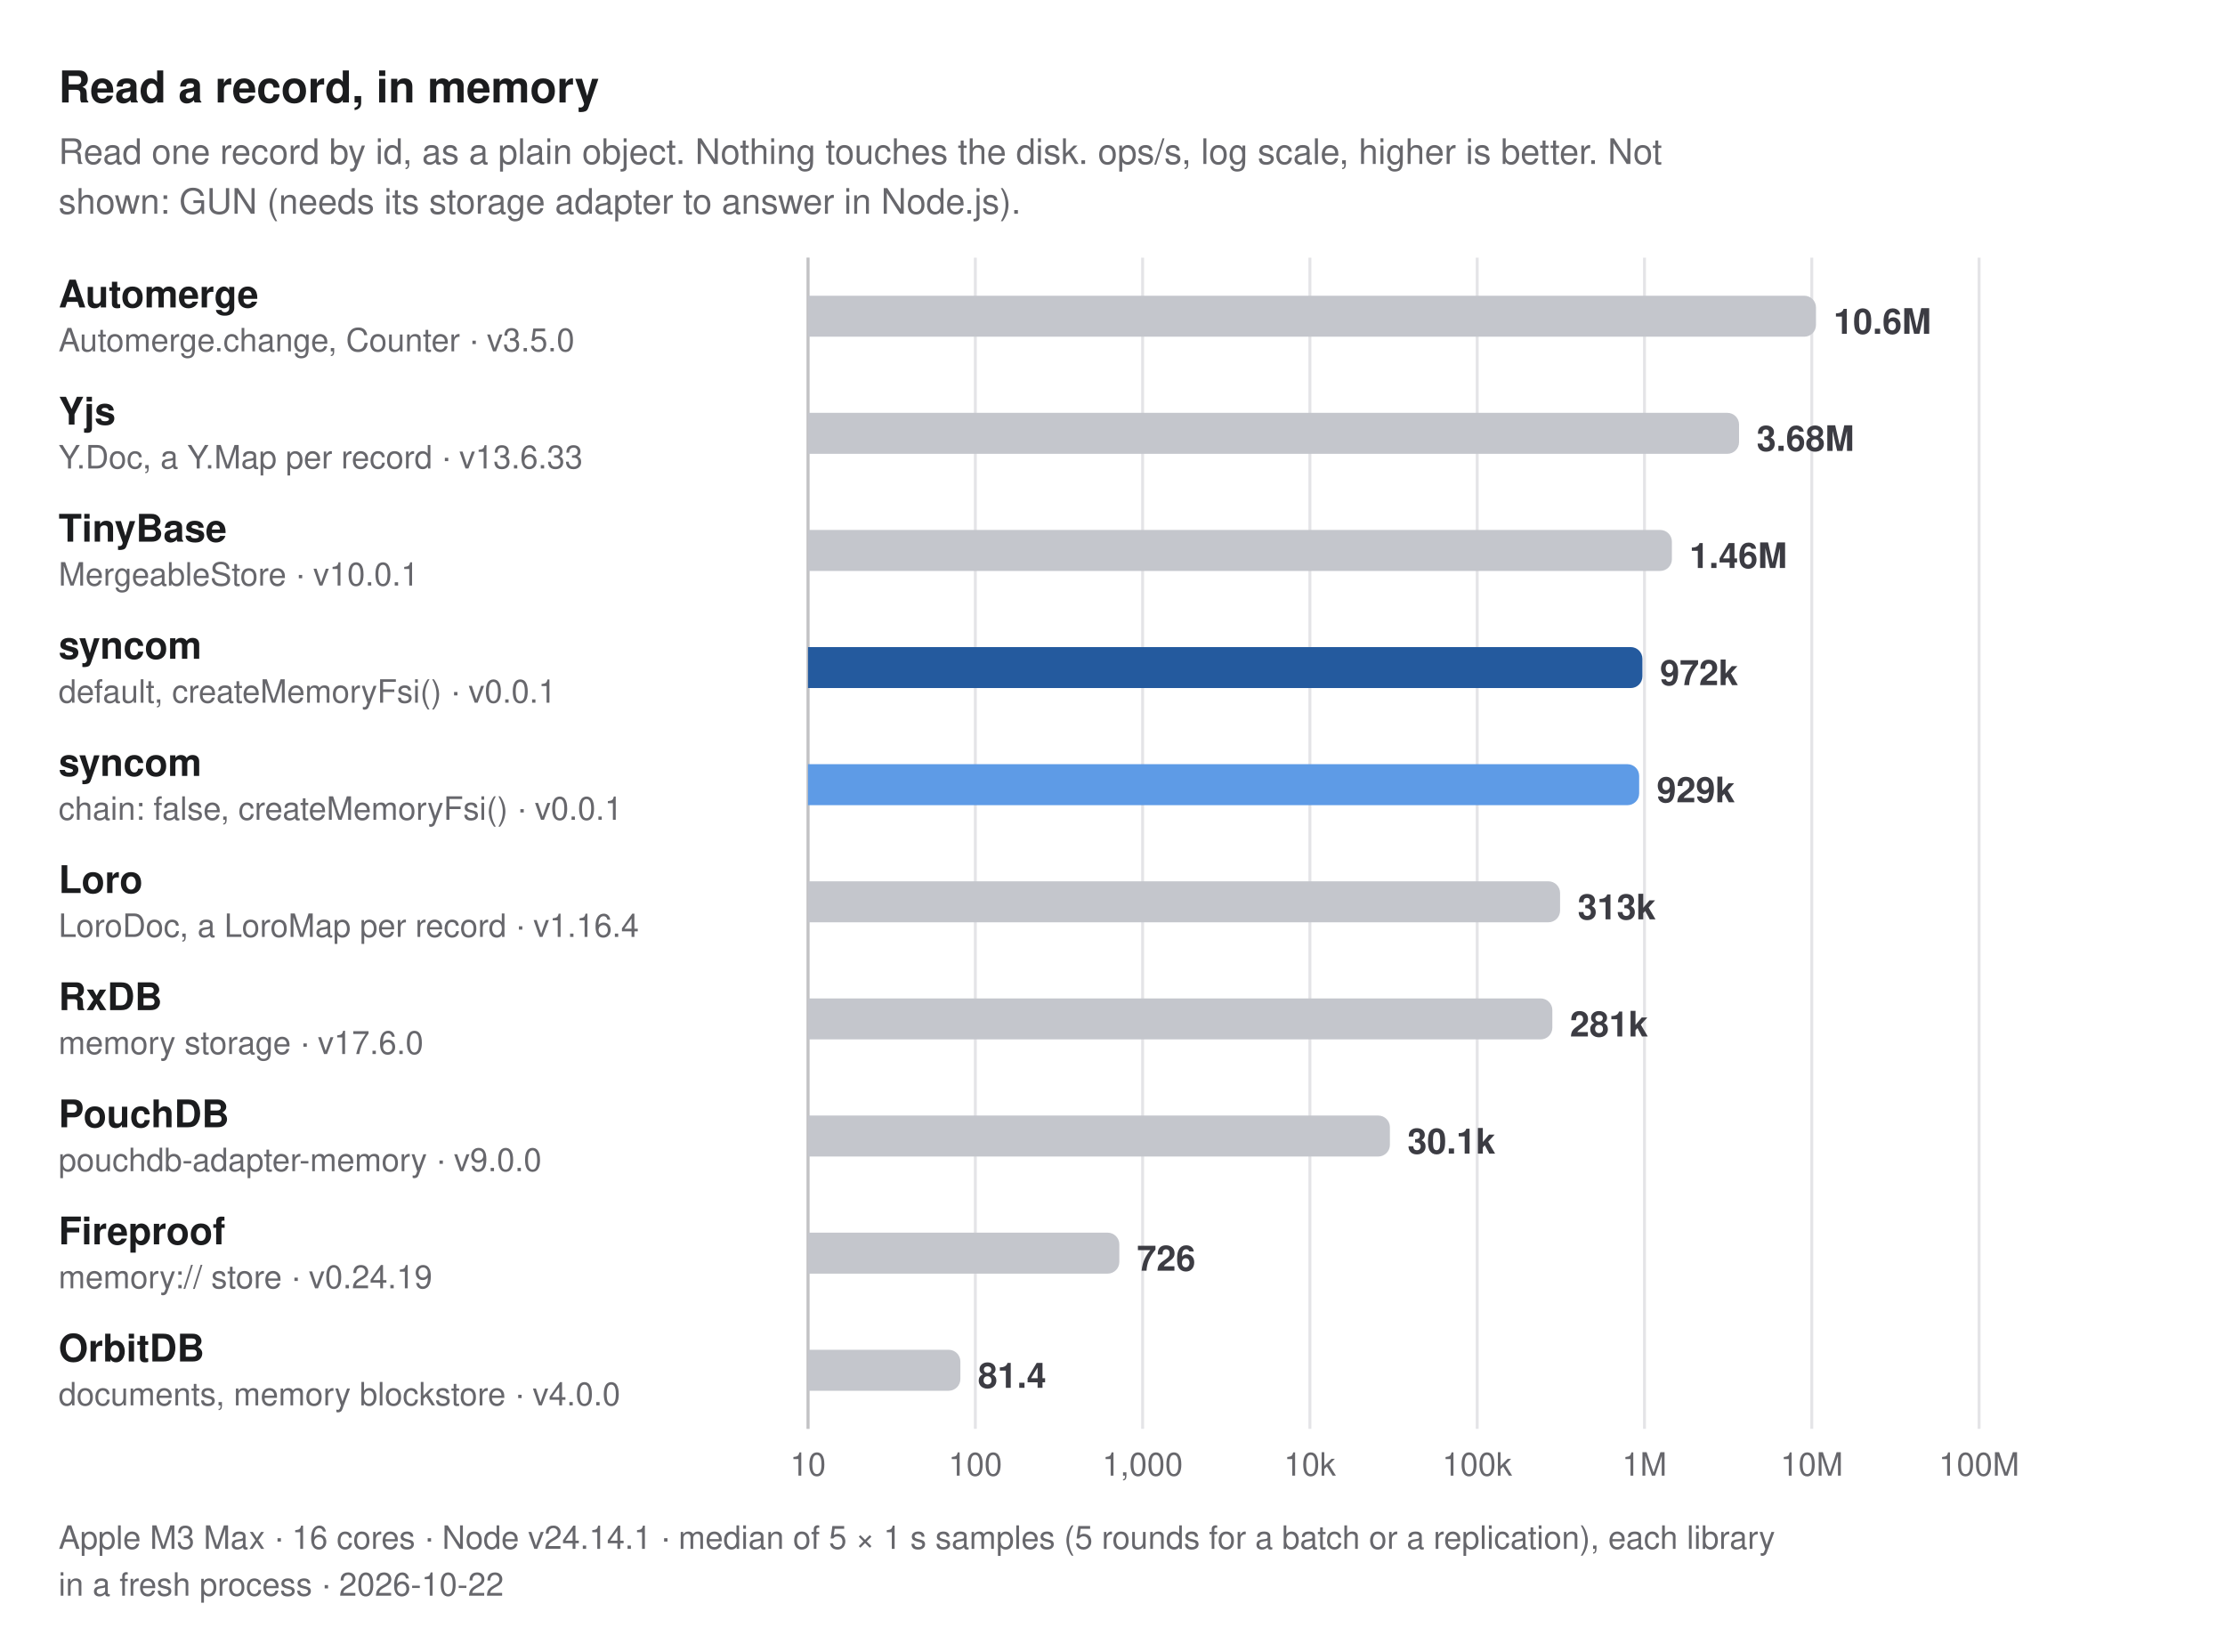
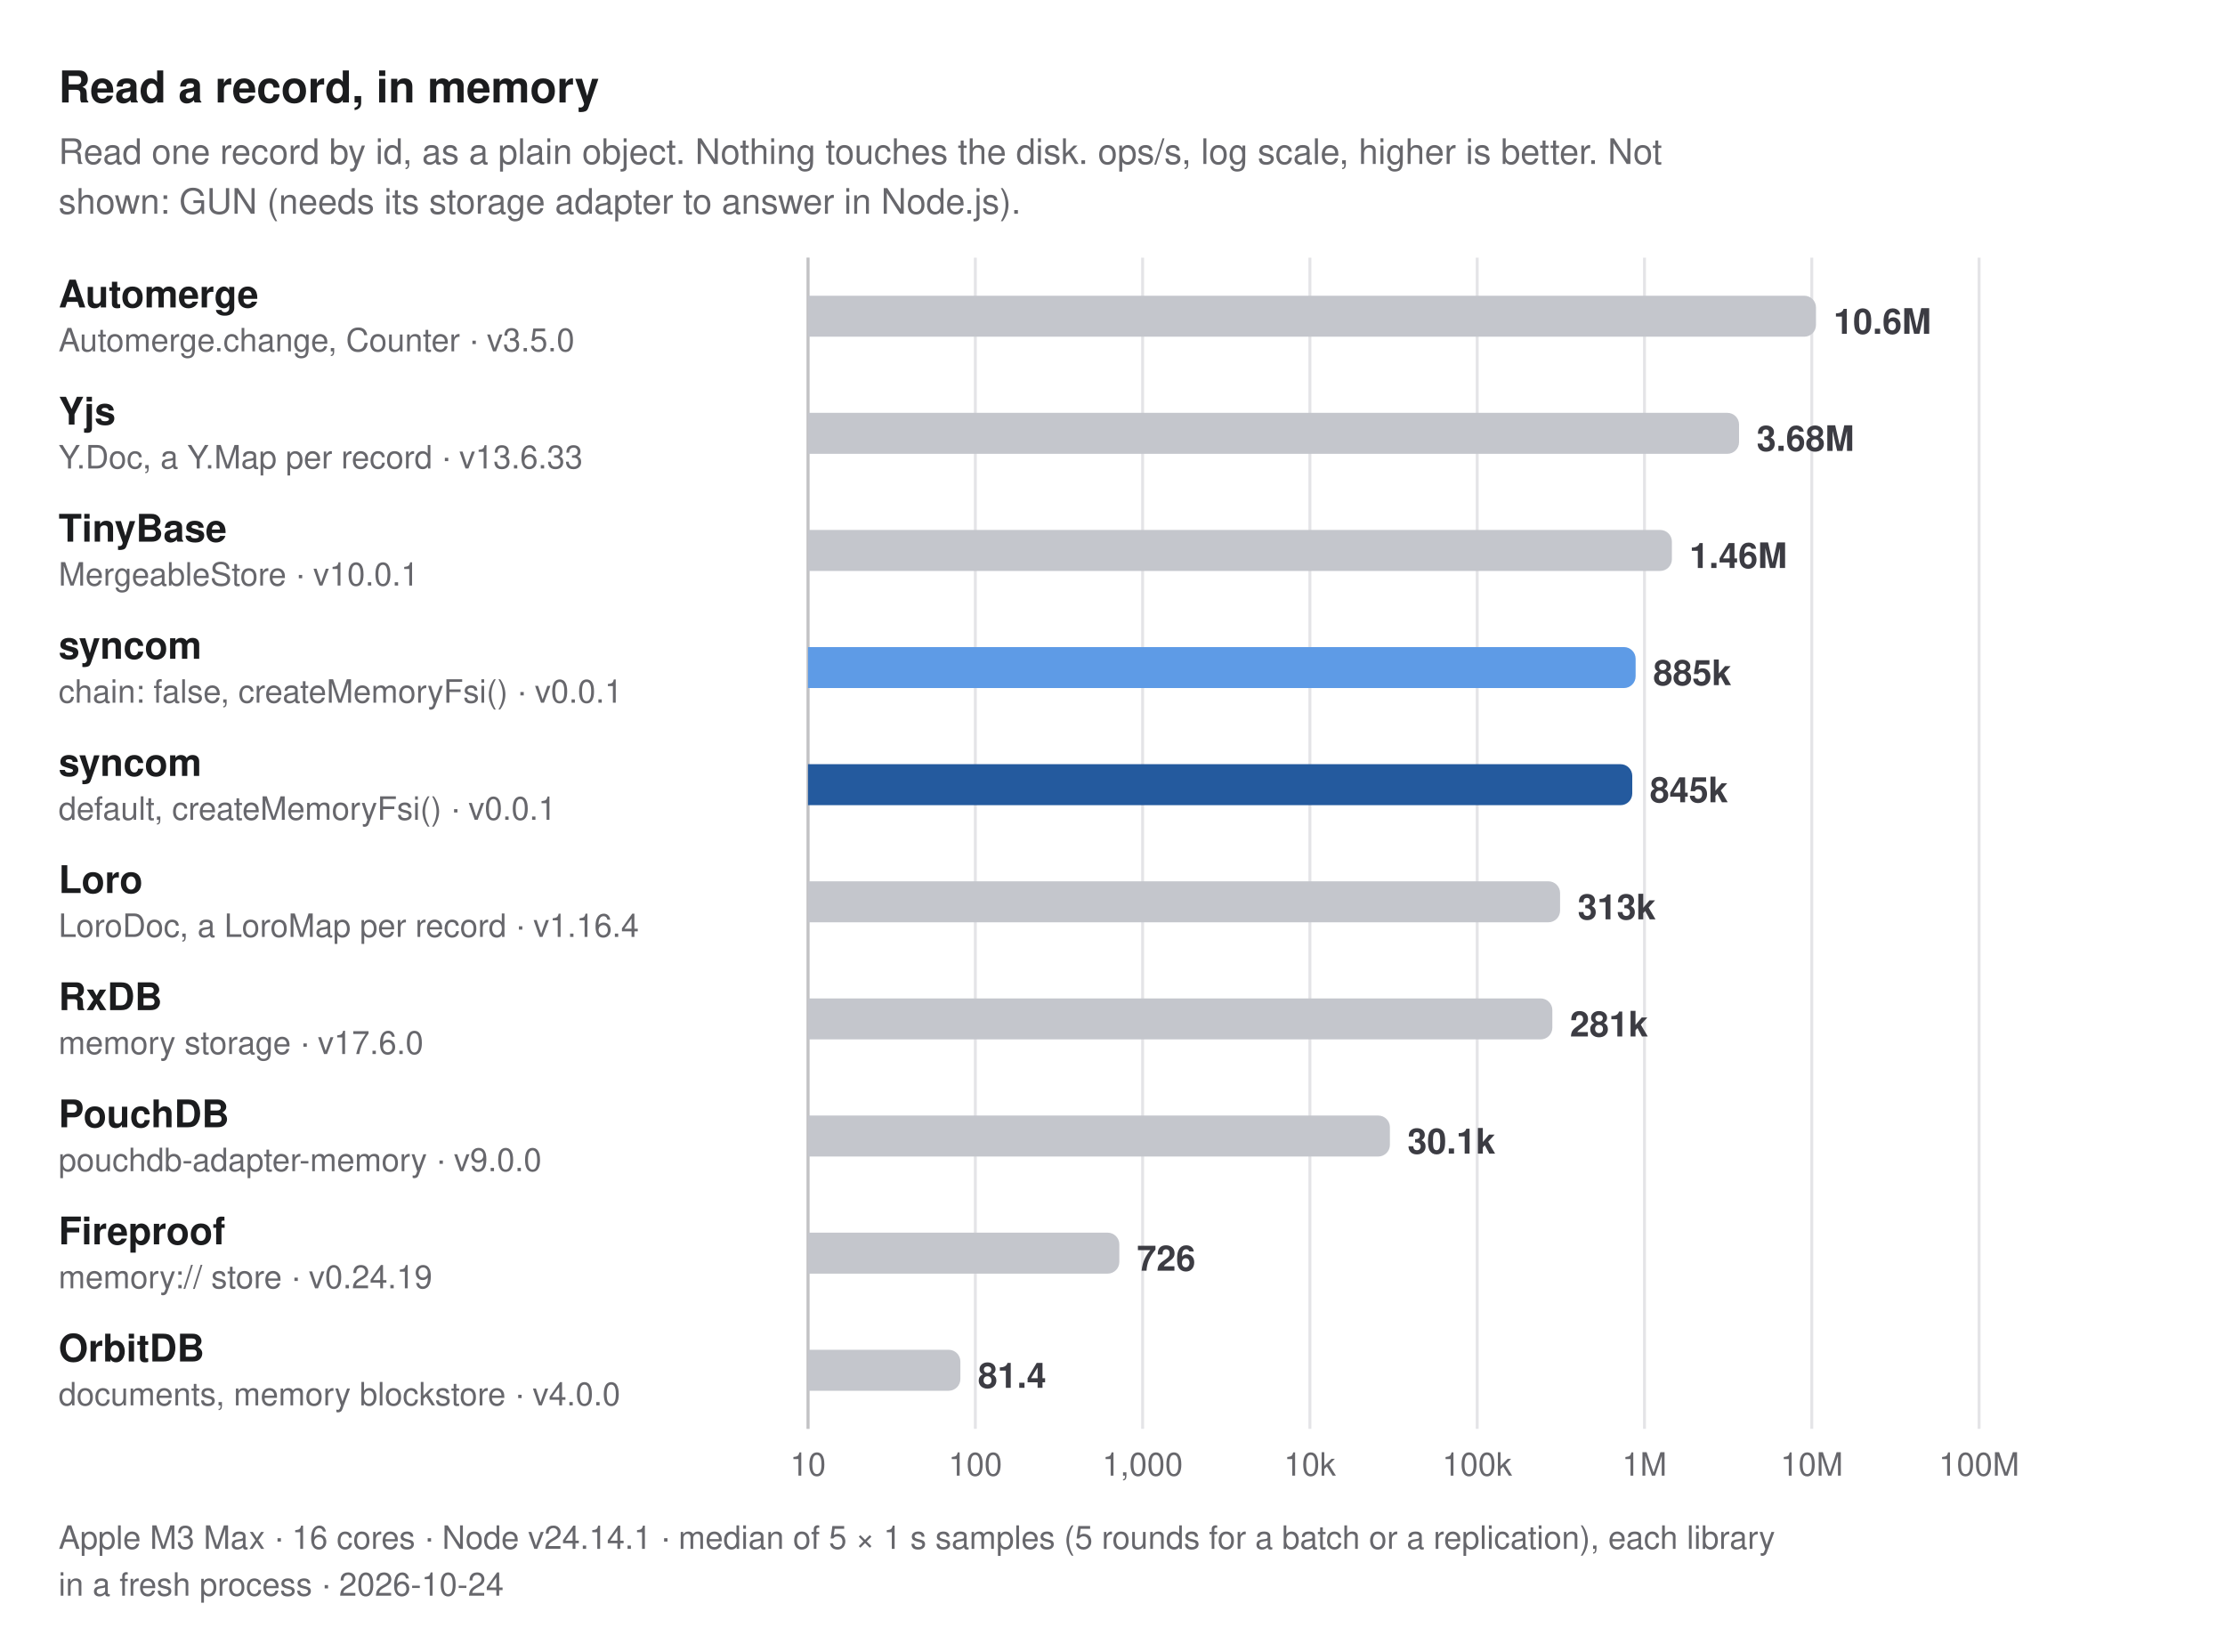
<svg xmlns="http://www.w3.org/2000/svg" width="760" height="564" viewBox="0 0 760 564" role="img" aria-label="Read a record, in memory. Read one record by id, as a plain object. Nothing touches the disk. ops/s, log scale, higher is better. Not shown: GUN (needs its storage adapter to answer in Node.js).">
  <style>
  text { font-family: -apple-system, BlinkMacSystemFont, "Segoe UI", Helvetica, Arial, sans-serif; }
  .title { font-size: 15px; font-weight: 700; fill: #1b1c1e; }
  .subtitle, .caption { font-size: 12px; fill: #67676c; }
  .caption { font-size: 11px; }
  .group { font-size: 11px; font-weight: 600; letter-spacing: 0.06em; fill: #67676c; }
  .label { font-size: 13px; font-weight: 600; fill: #1b1c1e; }
  .label.primary, .label.secondary { font-weight: 700; }
  .sublabel { font-size: 11px; fill: #67676c; }
  .value { font-size: 12px; font-weight: 600; fill: #3c3c43; font-variant-numeric: tabular-nums; }
  .value.small { font-size: 10px; }
  .legend { font-size: 11px; fill: #3c3c43; }
  .tick { font-size: 11px; fill: #67676c; font-variant-numeric: tabular-nums; }
  .grid { stroke: #e4e4e7; stroke-width: 1; }
  .axis { stroke: #c2c2c4; stroke-width: 1; }
  .ref { stroke: #67676c; stroke-width: 1; stroke-dasharray: 3 3; }
  .bar { fill: #c4c6cc; }
  .bar.primary { fill: #245a9e; }
  .bar.secondary { fill: #5e9be6; }
  @media (prefers-color-scheme: dark) {
    .title, .label { fill: #dfdfd6; }
    .subtitle, .caption, .group, .sublabel, .tick { fill: #98989f; }
    .value, .legend { fill: #c2c2c4; }
    .grid { stroke: #2e2e32; }
    .axis { stroke: #48484c; }
    .ref { stroke: #98989f; }
    .bar { fill: #46474e; }
    .bar.primary { fill: #8dbcf2; }
    .bar.secondary { fill: #3d7bd0; }
  }
</style>
  <text class="title" x="20" y="35">Read a record, in memory</text>
  <text class="subtitle" x="20" y="56">Read one record by id, as a plain object. Nothing touches the disk. ops/s, log scale, higher is better. Not</text>
  <text class="subtitle" x="20" y="73">shown: GUN (needs its storage adapter to answer in Node.js).</text>
  <line class="grid" x1="276" y1="88" x2="276" y2="488" />
  <text class="tick" x="276" y="504" text-anchor="middle">10</text>
  <line class="grid" x1="333.143" y1="88" x2="333.143" y2="488" />
  <text class="tick" x="333.143" y="504" text-anchor="middle">100</text>
  <line class="grid" x1="390.286" y1="88" x2="390.286" y2="488" />
  <text class="tick" x="390.286" y="504" text-anchor="middle">1,000</text>
  <line class="grid" x1="447.429" y1="88" x2="447.429" y2="488" />
  <text class="tick" x="447.429" y="504" text-anchor="middle">10k</text>
  <line class="grid" x1="504.571" y1="88" x2="504.571" y2="488" />
  <text class="tick" x="504.571" y="504" text-anchor="middle">100k</text>
  <line class="grid" x1="561.714" y1="88" x2="561.714" y2="488" />
  <text class="tick" x="561.714" y="504" text-anchor="middle">1M</text>
  <line class="grid" x1="618.857" y1="88" x2="618.857" y2="488" />
  <text class="tick" x="618.857" y="504" text-anchor="middle">10M</text>
  <line class="grid" x1="676" y1="88" x2="676" y2="488" />
  <text class="tick" x="676" y="504" text-anchor="middle">100M</text>
  <line class="axis" x1="276" y1="88" x2="276" y2="488" />
  <g>
    <text class="label" x="20" y="105">Automerge</text>
    <text class="sublabel" x="20" y="120">Automerge.change, Counter · v3.5.0</text>
    <path class="bar" d="M276,101H616.292A4,4 0 0 1 620.292,105V111A4,4 0 0 1 616.292,115H276Z" />
    <text class="value" x="626.292" y="114">10.6M</text>
  </g>
  <g>
    <text class="label" x="20" y="145">Yjs</text>
    <text class="sublabel" x="20" y="160">Y.Doc, a Y.Map per record · v13.6.33</text>
    <path class="bar" d="M276,141H590.017A4,4 0 0 1 594.017,145V151A4,4 0 0 1 590.017,155H276Z" />
    <text class="value" x="600.017" y="154">3.68M</text>
  </g>
  <g>
    <text class="label" x="20" y="185">TinyBase</text>
    <text class="sublabel" x="20" y="200">MergeableStore · v10.0.1</text>
    <path class="bar" d="M276,181H567.072A4,4 0 0 1 571.072,185V191A4,4 0 0 1 567.072,195H276Z" />
    <text class="value" x="577.072" y="194">1.46M</text>
  </g>
  <g>
-     <text class="label primary" x="20" y="225">syncom</text>
-     <text class="sublabel" x="20" y="240">default, createMemoryFsi() · v0.0.1</text>
-     <path class="bar primary" d="M276,221H557.006A4,4 0 0 1 561.006,225V231A4,4 0 0 1 557.006,235H276Z" />
-     <text class="value" x="567.006" y="234">972k</text>
+     <text class="label secondary" x="20" y="225">syncom</text>
+     <text class="sublabel" x="20" y="240">chain: false, createMemoryFsi() · v0.0.1</text>
+     <path class="bar secondary" d="M276,221H554.686A4,4 0 0 1 558.686,225V231A4,4 0 0 1 554.686,235H276Z" />
+     <text class="value" x="564.686" y="234">885k</text>
  </g>
  <g>
-     <text class="label secondary" x="20" y="265">syncom</text>
-     <text class="sublabel" x="20" y="280">chain: false, createMemoryFsi() · v0.0.1</text>
-     <path class="bar secondary" d="M276,261H555.894A4,4 0 0 1 559.894,265V271A4,4 0 0 1 555.894,275H276Z" />
-     <text class="value" x="565.894" y="274">929k</text>
+     <text class="label primary" x="20" y="265">syncom</text>
+     <text class="sublabel" x="20" y="280">default, createMemoryFsi() · v0.0.1</text>
+     <path class="bar primary" d="M276,261H553.538A4,4 0 0 1 557.538,265V271A4,4 0 0 1 553.538,275H276Z" />
+     <text class="value" x="563.538" y="274">845k</text>
  </g>
  <g>
    <text class="label" x="20" y="305">Loro</text>
    <text class="sublabel" x="20" y="320">LoroDoc, a LoroMap per record · v1.16.4</text>
    <path class="bar" d="M276,301H528.884A4,4 0 0 1 532.884,305V311A4,4 0 0 1 528.884,315H276Z" />
    <text class="value" x="538.884" y="314">313k</text>
  </g>
  <g>
    <text class="label" x="20" y="345">RxDB</text>
    <text class="sublabel" x="20" y="360">memory storage · v17.6.0</text>
    <path class="bar" d="M276,341H526.24A4,4 0 0 1 530.24,345V351A4,4 0 0 1 526.24,355H276Z" />
    <text class="value" x="536.24" y="354">281k</text>
  </g>
  <g>
    <text class="label" x="20" y="385">PouchDB</text>
    <text class="sublabel" x="20" y="400">pouchdb-adapter-memory · v9.0.0</text>
    <path class="bar" d="M276,381H470.754A4,4 0 0 1 474.754,385V391A4,4 0 0 1 470.754,395H276Z" />
    <text class="value" x="480.754" y="394">30.1k</text>
  </g>
  <g>
    <text class="label" x="20" y="425">Fireproof</text>
    <text class="sublabel" x="20" y="440">memory:// store · v0.24.19</text>
    <path class="bar" d="M276,421H378.335A4,4 0 0 1 382.335,425V431A4,4 0 0 1 378.335,435H276Z" />
    <text class="value" x="388.335" y="434">726</text>
  </g>
  <g>
    <text class="label" x="20" y="465">OrbitDB</text>
    <text class="sublabel" x="20" y="480">documents, memory blockstore · v4.0.0</text>
    <path class="bar" d="M276,461H324.036A4,4 0 0 1 328.036,465V471A4,4 0 0 1 324.036,475H276Z" />
    <text class="value" x="334.036" y="474">81.4</text>
  </g>
  <text class="caption" x="20" y="529">Apple M3 Max · 16 cores · Node v24.14.1 · median of 5 × 1 s samples (5 rounds for a batch or a replication), each library</text>
-   <text class="caption" x="20" y="545">in a fresh process · 2026-10-22</text>
+   <text class="caption" x="20" y="545">in a fresh process · 2026-10-24</text>
</svg>
